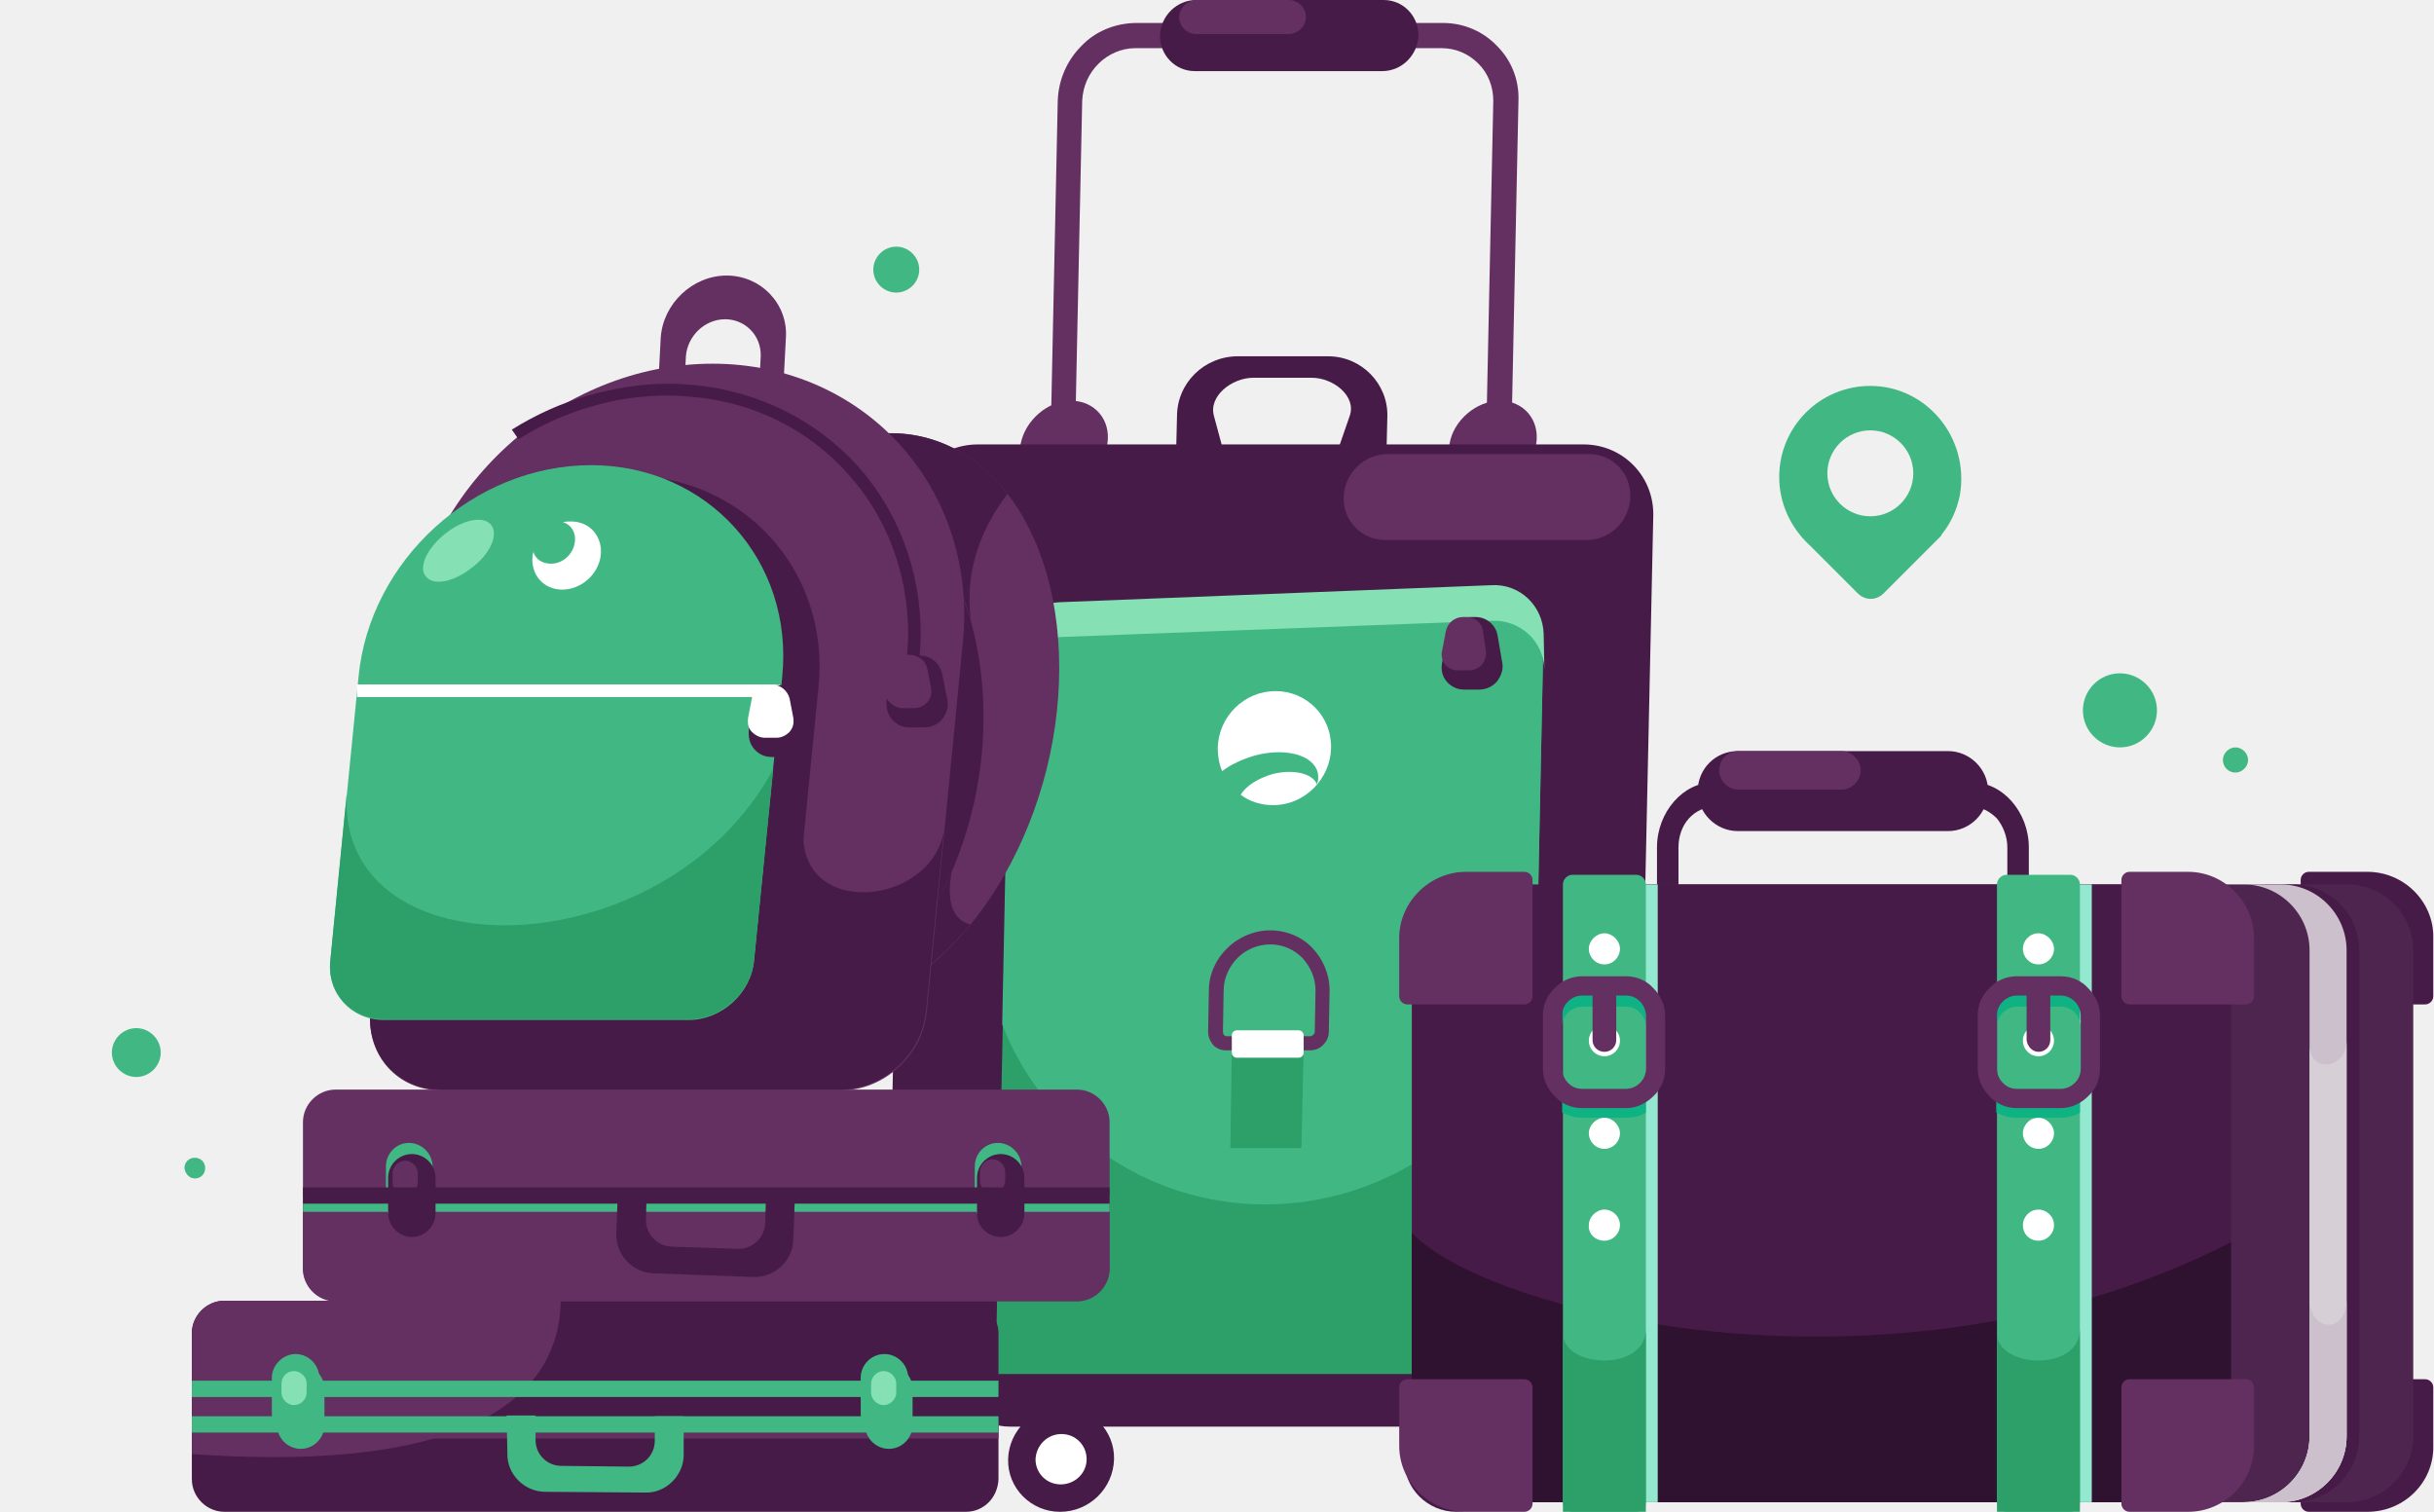
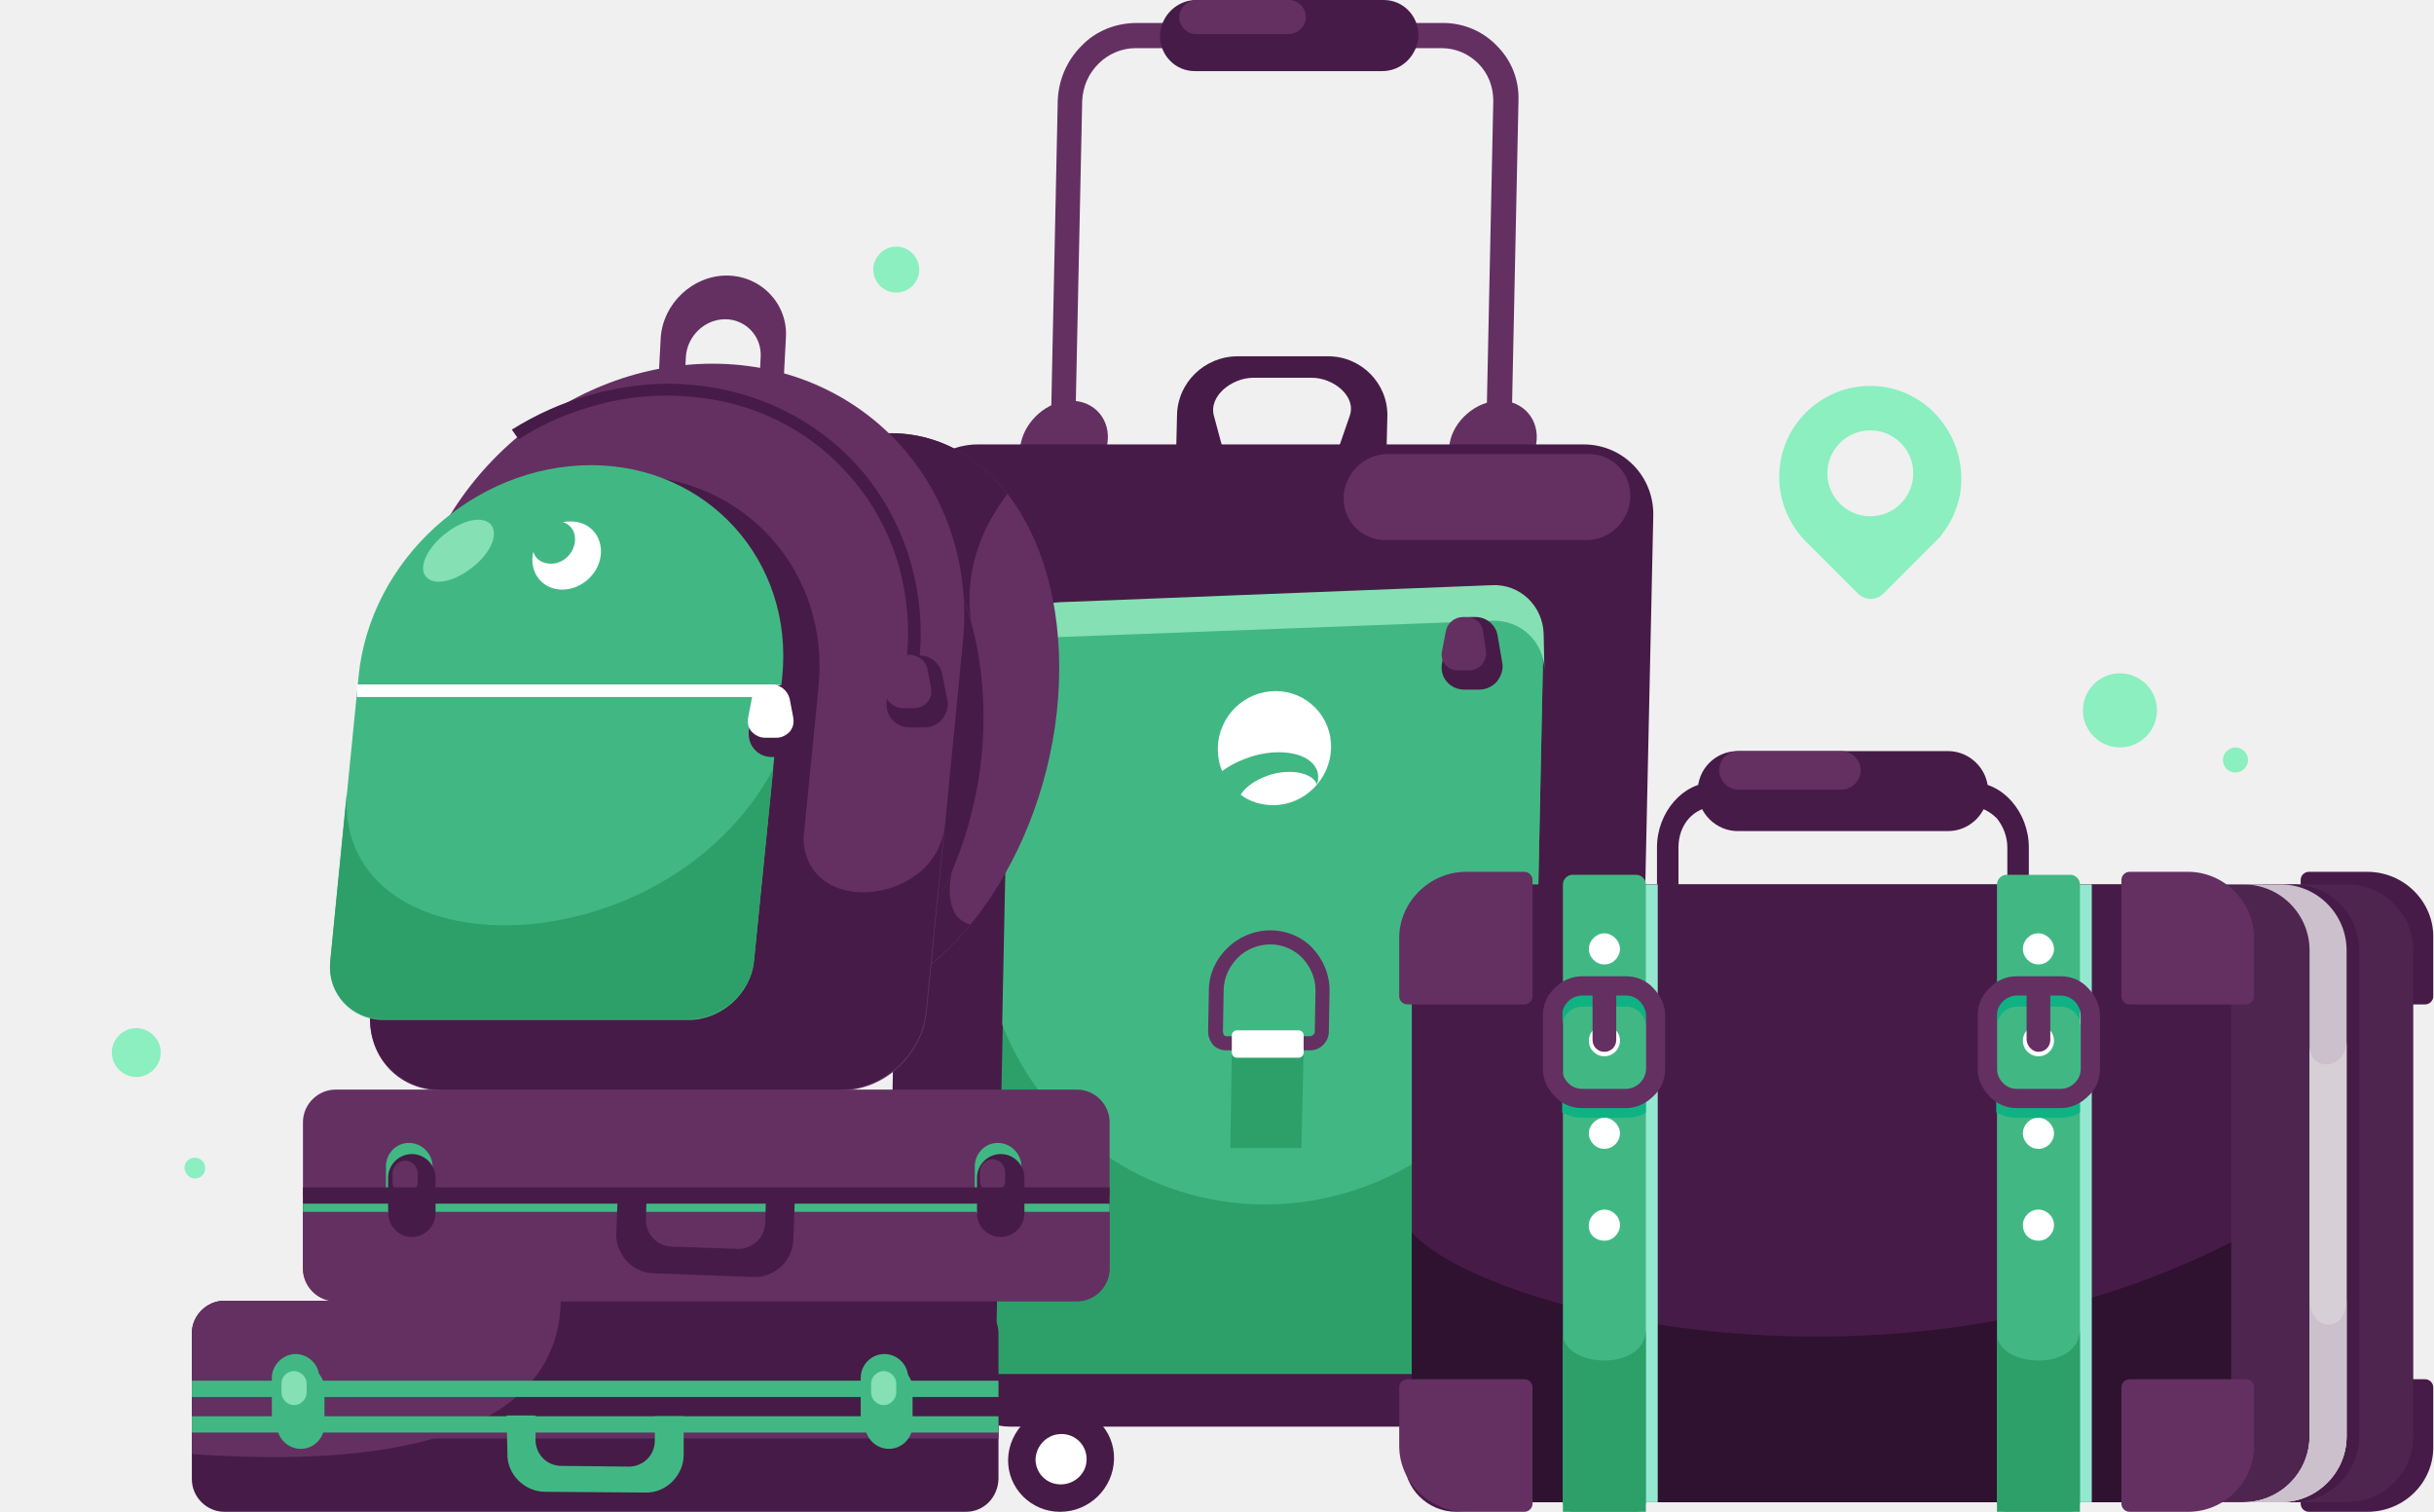
<svg xmlns="http://www.w3.org/2000/svg" version="1.1" id="Layer_1" x="0px" y="0px" viewBox="0 0 328.6 204.1" style="enable-background:new 0 0 328.6 204.1;" xml:space="preserve">
  <style type="text/css">
	.st0{fill-rule:evenodd;clip-rule:evenodd;fill:#471B47;}
	.st1{fill-rule:evenodd;clip-rule:evenodd;fill:#FFFFFF;}
	.st2{fill-rule:evenodd;clip-rule:evenodd;fill:#643062;}
	.st3{fill-rule:evenodd;clip-rule:evenodd;fill:#2DA069;}
	.st4{fill-rule:evenodd;clip-rule:evenodd;fill:#41B883;}
	.st5{fill-rule:evenodd;clip-rule:evenodd;fill:#85E0B4;}
	.st6{fill-rule:evenodd;clip-rule:evenodd;fill:#4E254F;}
	.st7{fill-rule:evenodd;clip-rule:evenodd;fill:#CCC0CC;}
	.st8{fill-rule:evenodd;clip-rule:evenodd;fill:#D6D0D6;}
	.st9{fill-rule:evenodd;clip-rule:evenodd;fill:#2F1130;}
	.st10{fill-rule:evenodd;clip-rule:evenodd;fill:#95E8D0;}
	.st11{fill-rule:evenodd;clip-rule:evenodd;fill:#0FB283;}
+ 	.st12{fill-rule:evenodd;clip-rule:evenodd;fill:#8BEFBF;}
</style>
  <g>
    <g>
      <g>
        <g>
          <g>
            <path class="st0" d="M196.9,189.9c3.9,0,7.1,3.2,7,7.1c-0.1,3.9-3.3,7.1-7.3,7.1c-3.9,0-7.1-3.2-7-7.1       C189.7,193.1,193,189.9,196.9,189.9z" />
            <path class="st1" d="M196.9,193.6c1.9,0,3.4,1.5,3.4,3.4s-1.6,3.4-3.5,3.4s-3.4-1.5-3.4-3.4S195,193.6,196.9,193.6z" />
          </g>
          <g>
            <path class="st0" d="M143.4,189.9c3.9,0,7.1,3.2,7,7.1c-0.1,3.9-3.3,7.1-7.3,7.1c-3.9,0-7.1-3.2-7-7.1       C136.2,193.1,139.5,189.9,143.4,189.9z" />
            <path class="st1" d="M143.3,193.6c1.9,0,3.4,1.5,3.4,3.4s-1.6,3.4-3.5,3.4s-3.4-1.5-3.4-3.4       C139.9,195.1,141.4,193.6,143.3,193.6z" />
          </g>
        </g>
        <path class="st0" d="M136.3,192.6h67.6c3.9,0,7.1-3.2,7.2-7.1l0.1-5.7c0-0.7-0.6-1.3-1.3-1.3h-79.1c-0.7,0-1.4,0.6-1.4,1.3     l-0.1,5.7C129.3,189.5,132.4,192.6,136.3,192.6z" />
      </g>
      <g>
        <g>
          <path class="st2" d="M153.5,3.1h41.3c2.9,0,5.5,1.2,7.3,3.1c1.9,1.9,3,4.5,2.9,7.4l-1.4,66.3c-0.1,2.9-1.3,5.5-3.2,7.4      s-4.6,3.1-7.5,3.1h-41.3c-2.9,0-5.5-1.2-7.3-3.1c-1.9-1.9-3-4.5-2.9-7.4l1.4-66.3c0.1-2.9,1.3-5.5,3.2-7.4      C147.9,4.2,150.6,3.1,153.5,3.1L153.5,3.1z M194.6,6.5h-41.3c-1.9,0-3.7,0.8-5,2.1s-2.1,3-2.2,5l-1.4,66.3c0,1.9,0.7,3.7,2,5      c1.2,1.3,3,2.1,4.9,2.1H193c1.9,0,3.7-0.8,5-2.1c1.3-1.3,2.1-3,2.2-5l1.4-66.3c0-1.9-0.7-3.7-2-5C198.3,7.3,196.6,6.5,194.6,6.5      z" />
          <path class="st2" d="M144.6,54.1L144.6,54.1c3.2,0,5.4,2.6,4.9,5.8l0,0c-0.5,3.2-3.6,5.8-6.8,5.8l0,0c-3.2,0-5.4-2.6-4.9-5.8      l0,0C138.4,56.8,141.4,54.1,144.6,54.1z" />
          <path class="st2" d="M202.5,54.1L202.5,54.1c3.2,0,5.4,2.6,4.9,5.8l0,0c-0.5,3.2-3.6,5.8-6.8,5.8l0,0c-3.2,0-5.4-2.6-4.9-5.8      l0,0C196.2,56.8,199.3,54.1,202.5,54.1z" />
        </g>
        <g>
          <path class="st0" d="M161.5,0h25.3c2.6,0,4.7,2.1,4.7,4.8l0,0c-0.1,2.6-2.2,4.8-4.9,4.8h-25.3c-2.6,0-4.7-2.1-4.7-4.8l0,0      C156.7,2.1,158.9,0,161.5,0z" />
          <path class="st2" d="M161.6,0H174c1.3,0,2.3,1.1,2.3,2.3l0,0c0,1.3-1.1,2.3-2.4,2.3h-12.4c-1.3,0-2.3-1.1-2.3-2.3l0,0      C159.2,1.1,160.3,0,161.6,0z" />
        </g>
      </g>
      <g>
        <path class="st0" d="M167.1,48.1h12.2c4.5,0,8.1,3.7,8,8.1l-0.2,8.1h-28.4l0.2-8.1C158.9,51.7,162.6,48.1,167.1,48.1L167.1,48.1z      M169.2,51c-2.9,0-6.1,2.5-5.3,5.2l1.4,5.2h15.1l1.8-5.2c1-2.7-2.2-5.2-5.1-5.2H169.2z" />
        <path class="st0" d="M132,60h81.8c5.3,0,9.5,4.3,9.4,9.6L220.9,176c-0.1,5.3-4.5,9.6-9.8,9.6h-81.8c-5.3,0-9.5-4.3-9.4-9.6     l2.2-106.4C122.3,64.3,126.7,60,132,60z" />
        <path class="st2" d="M187.3,61.3h27.2c3.2,0,5.7,2.6,5.6,5.8l0,0c-0.1,3.2-2.7,5.8-5.9,5.8H187c-3.2,0-5.7-2.6-5.6-5.8l0,0     C181.5,63.9,184.2,61.3,187.3,61.3z" />
      </g>
      <g>
        <path class="st3" d="M143.3,82.8h58.3c3.8,0,6.8,3.1,6.7,6.8l-2,95.9h-71.9l2-95.9C136.4,85.9,139.5,82.8,143.3,82.8z" />
        <path class="st4" d="M143.3,82.8h58.3c3.8,0,6.8,3.1,6.7,6.8l-1,48.7c-6.1,14.2-20.3,24.3-36.5,24.3l0,0     c-16.2,0-30-10.1-35.5-24.3l1-48.7C136.4,85.9,139.5,82.8,143.3,82.8z" />
        <path class="st5" d="M143.1,81.3l58.3-2.3c3.8-0.2,6.9,2.8,7,6.6l0.1,4.8c-0.1-3.8-3.2-6.7-7-6.6L143.2,86     c-3.8,0.2-6.8,3.3-6.7,7.1l-0.1-4.8C136.3,84.6,139.4,81.4,143.1,81.3z" />
      </g>
      <g>
        <g>
          <path class="st0" d="M202.2,85.9l0.6,3.5c0.2,0.9-0.1,1.8-0.7,2.6c-0.6,0.7-1.5,1.1-2.4,1.1h-2c-1,0-1.8-0.4-2.4-1.1      c-0.6-0.7-0.8-1.6-0.6-2.6l0.7-3.5c0.3-1.5,1.6-2.6,3.1-2.6h0.7C200.7,83.3,202,84.4,202.2,85.9z" />
          <path class="st2" d="M200.2,85.2l0.4,2.6c0.1,0.7-0.1,1.3-0.5,1.9c-0.5,0.5-1.1,0.8-1.8,0.8h-1.5c-0.7,0-1.3-0.3-1.7-0.8      s-0.6-1.2-0.4-1.9l0.5-2.6c0.2-1.1,1.2-1.9,2.3-1.9h0.5C199.1,83.3,200.1,84.1,200.2,85.2z" />
        </g>
        <g>
          <path class="st1" d="M172.2,93.3c4.2,0,7.6,3.4,7.5,7.7c-0.1,4.2-3.6,7.7-7.8,7.7c-1.7,0-3.2-0.5-4.4-1.4      c0.7-1.2,2.3-2.2,4.3-2.8c2.8-0.7,5.4-0.1,6,1.4c0.2-0.5,0.2-1.1,0.1-1.6c-0.6-2.4-4.4-3.4-8.5-2.3c-1.7,0.5-3.2,1.2-4.4,2.1      c-0.4-0.9-0.6-2-0.6-3.1C164.5,96.7,168,93.3,172.2,93.3z" />
          <g>
            <path class="st2" d="M171.5,125.6c2.2,0,4.3,0.9,5.7,2.4s2.3,3.5,2.3,5.7l-0.1,5.6c0,0.7-0.3,1.3-0.8,1.8l0,0       c-0.5,0.5-1.1,0.7-1.8,0.7h-11.3c-0.7,0-1.3-0.3-1.7-0.7l0,0c-0.4-0.5-0.7-1.1-0.7-1.8l0.1-5.6c0-2.2,1-4.3,2.5-5.7       C167.2,126.5,169.3,125.6,171.5,125.6L171.5,125.6z M175.8,129.3c-1.1-1.1-2.6-1.8-4.3-1.8s-3.3,0.7-4.4,1.8       c-1.1,1.1-1.9,2.7-1.9,4.4l-0.1,5.6c0,0.1,0.1,0.3,0.1,0.4l0,0c0.1,0.1,0.2,0.2,0.4,0.2h11.3c0.1,0,0.3-0.1,0.4-0.2l0,0       c0.1-0.1,0.2-0.2,0.2-0.4l0.1-5.6C177.6,132,176.9,130.5,175.8,129.3z" />
            <polygon class="st3" points="166.3,141.8 176,141.8 175.7,155 166.1,155      " />
            <path class="st1" d="M167,142.8h8.3c0.4,0,0.7-0.3,0.7-0.7v-2.3c0-0.4-0.3-0.7-0.7-0.7H167c-0.4,0-0.7,0.3-0.7,0.7v2.3       C166.3,142.5,166.6,142.8,167,142.8z" />
          </g>
        </g>
      </g>
    </g>
    <g>
      <g>
        <g>
          <path class="st0" d="M130.4,204.1H30.3c-2.4,0-4.4-2-4.4-4.4V180c0-2.4,2-4.4,4.4-4.4h100.1c2.4,0,4.4,2,4.4,4.4v19.7      C134.7,202.2,132.8,204.1,130.4,204.1z" />
          <path class="st2" d="M25.9,196.3V180c0-2.4,2-4.4,4.4-4.4h45.4C75.6,185.4,68.4,199.3,25.9,196.3z" />
          <rect x="25.9" y="192" class="st2" width="108.9" height="2.2" />
        </g>
        <g>
          <g>
            <g>
              <rect x="25.9" y="186.4" class="st4" width="108.9" height="2.2" />
              <rect x="25.9" y="191.2" class="st4" width="108.9" height="2.2" />
            </g>
            <path class="st4" d="M68.4,191.1h3.9v3.3c0,1.9,1.5,3.5,3.5,3.5l9.1,0.1c1.9,0,3.5-1.5,3.5-3.5v-3.3h3.9v5.2       c0,2.8-2.4,5.2-5.2,5.1l-13.5-0.1c-2.8,0-5.2-2.4-5.1-5.2L68.4,191.1z" />
          </g>
          <g>
            <g>
              <path class="st4" d="M39.9,182.8L39.9,182.8c1.7,0,3.2,1.4,3.2,3.2v4.9c0,1.7-1.4,3.2-3.2,3.2l0,0c-1.7,0-3.2-1.4-3.2-3.2V186        C36.7,184.3,38.2,182.8,39.9,182.8z" />
              <path class="st4" d="M119.4,182.8L119.4,182.8c1.7,0,3.2,1.4,3.2,3.2v4.9c0,1.7-1.4,3.2-3.2,3.2l0,0c-1.7,0-3.2-1.4-3.2-3.2        V186C116.2,184.3,117.6,182.8,119.4,182.8z" />
            </g>
            <g>
              <g>
                <path class="st4" d="M40.6,184.3L40.6,184.3c1.7,0,3.2,1.4,3.2,3.2v4.9c0,1.7-1.4,3.2-3.2,3.2l0,0c-1.7,0-3.2-1.4-3.2-3.2         v-4.9C37.4,185.7,38.8,184.3,40.6,184.3z" />
                <path class="st4" d="M120,184.3L120,184.3c1.7,0,3.2,1.4,3.2,3.2v4.9c0,1.7-1.4,3.2-3.2,3.2l0,0c-1.7,0-3.2-1.4-3.2-3.2v-4.9         C116.9,185.7,118.3,184.3,120,184.3z" />
              </g>
              <path class="st5" d="M39.7,185.1L39.7,185.1c0.9,0,1.7,0.8,1.7,1.7v1.2c0,0.9-0.8,1.7-1.7,1.7l0,0c-0.9,0-1.7-0.8-1.7-1.7        v-1.2C38,185.9,38.7,185.1,39.7,185.1z" />
              <path class="st5" d="M119.3,185.1L119.3,185.1c0.9,0,1.7,0.8,1.7,1.7v1.2c0,0.9-0.8,1.7-1.7,1.7l0,0c-0.9,0-1.7-0.8-1.7-1.7        v-1.2C117.6,185.9,118.4,185.1,119.3,185.1z" />
            </g>
          </g>
        </g>
      </g>
      <g>
        <g>
          <path class="st2" d="M145.4,147.1H45.3c-2.4,0-4.4,2-4.4,4.4v19.7c0,2.4,2,4.4,4.4,4.4h100.1c2.4,0,4.4-2,4.4-4.4v-19.7      C149.8,149.1,147.8,147.1,145.4,147.1z" />
          <path class="st2" d="M40.9,161.4v9.9c0,2.4,2,4.4,4.4,4.4h100.1c2.4,0,4.4-2,4.4-4.4v-9.9H40.9z" />
          <rect x="40.9" y="161.4" class="st4" width="108.9" height="2.2" />
        </g>
        <g>
          <g>
            <g>
              <path class="st4" d="M55.3,165.6L55.3,165.6c1.7,0,3.1-1.4,3.1-3.2v-4.9c0-1.7-1.4-3.2-3.2-3.2l0,0c-1.7,0-3.1,1.4-3.1,3.2        v4.9C52.1,164.2,53.6,165.6,55.3,165.6z" />
              <path class="st4" d="M134.8,165.6L134.8,165.6c1.7,0,3.1-1.4,3.1-3.2v-4.9c0-1.7-1.4-3.2-3.2-3.2l0,0c-1.7,0-3.1,1.4-3.1,3.2        v4.9C131.6,164.2,133,165.6,134.8,165.6z" />
            </g>
            <g>
              <path class="st0" d="M55.6,167L55.6,167c1.7,0,3.2-1.4,3.2-3.2V159c0-1.7-1.4-3.2-3.2-3.2l0,0c-1.7,0-3.2,1.4-3.2,3.2v4.9        C52.5,165.6,53.9,167,55.6,167z" />
              <path class="st0" d="M135.1,167L135.1,167c1.7,0,3.2-1.4,3.2-3.2V159c0-1.7-1.4-3.2-3.2-3.2l0,0c-1.7,0-3.2,1.4-3.2,3.2v4.9        C131.9,165.6,133.4,167,135.1,167z" />
            </g>
            <path class="st2" d="M134,161.1L134,161.1c0.9,0,1.7-0.8,1.7-1.7v-1.2c0-0.9-0.8-1.7-1.7-1.7l0,0c-0.9,0-1.7,0.8-1.7,1.7v1.2       C132.3,160.4,133.1,161.1,134,161.1z" />
            <path class="st2" d="M54.7,161.3L54.7,161.3c0.9,0,1.7-0.8,1.7-1.7v-1.2c0-0.9-0.8-1.7-1.7-1.7l0,0c-0.9,0-1.7,0.8-1.7,1.7v1.2       C53,160.5,53.8,161.3,54.7,161.3z" />
          </g>
          <g>
            <g>
              <rect x="40.9" y="160.3" class="st0" width="108.9" height="2.2" />
            </g>
            <path class="st0" d="M107.3,162l-3.9-0.1l-0.1,3.3c-0.1,1.9-1.7,3.4-3.6,3.4l-9.1-0.3c-1.9-0.1-3.4-1.7-3.4-3.6l0.1-3.3       l-3.9-0.1l-0.2,5.2c-0.1,2.8,2.1,5.3,5,5.4l13.5,0.5c2.8,0.1,5.3-2.1,5.4-5L107.3,162z" />
          </g>
        </g>
      </g>
    </g>
    <g>
      <g>
        <path class="st0" d="M231.5,105.6h34.6c2.2,0,4.1,1,5.5,2.6s2.3,3.8,2.3,6.2v17.4c0,2.4-0.9,4.6-2.3,6.2     c-1.4,1.6-3.4,2.6-5.5,2.6h-34.6c-2.2,0-4.1-1-5.5-2.6s-2.3-3.8-2.3-6.2v-17.4c0-2.4,0.9-4.6,2.3-6.2     C227.4,106.6,229.3,105.6,231.5,105.6L231.5,105.6z M266.1,108.9h-34.6c-1.3,0-2.6,0.6-3.5,1.6s-1.4,2.4-1.4,3.9v17.4     c0,1.5,0.6,2.9,1.4,3.9c0.9,1,2.1,1.6,3.5,1.6h34.6c1.3,0,2.6-0.6,3.5-1.6s1.4-2.4,1.4-3.9v-17.4c0-1.5-0.6-2.9-1.4-3.9     C268.6,109.5,267.4,108.9,266.1,108.9z" />
        <g>
          <path class="st0" d="M234.6,101.4H263c2.9,0,5.4,2.4,5.4,5.4l0,0c0,2.9-2.4,5.4-5.4,5.4h-28.4c-2.9,0-5.4-2.4-5.4-5.4l0,0      C229.2,103.8,231.6,101.4,234.6,101.4z" />
          <path class="st2" d="M234.7,101.4h13.9c1.4,0,2.6,1.2,2.6,2.6l0,0c0,1.4-1.2,2.6-2.6,2.6h-13.9c-1.4,0-2.6-1.2-2.6-2.6l0,0      C232.1,102.5,233.3,101.4,234.7,101.4z" />
        </g>
      </g>
      <g>
        <g>
          <path class="st0" d="M319.6,117.7h-7.9c-0.6,0-1.1,0.5-1.1,1.1v15.7c0,0.6,0.5,1.1,1.1,1.1h15.7c0.6,0,1.1-0.5,1.1-1.1v-7.9      C328.6,121.8,324.6,117.7,319.6,117.7z" />
          <path class="st0" d="M319.6,204.1h-7.9c-0.6,0-1.1-0.5-1.1-1.1v-15.7c0-0.6,0.5-1.1,1.1-1.1h15.7c0.6,0,1.1,0.5,1.1,1.1v7.9      C328.6,200.1,324.6,204.1,319.6,204.1z" />
        </g>
        <path class="st6" d="M221.1,119.4h95.8c4.9,0,8.9,4,8.9,8.9v65.6c0,4.9-4,8.9-8.9,8.9h-95.8c-4.9,0-8.9-4-8.9-8.9v-65.6     C212.2,123.4,216.2,119.4,221.1,119.4z" />
        <g>
          <path class="st0" d="M304.6,119.4h5c4.9,0,8.9,4,8.9,8.9v65.6c0,4.9-4,8.9-8.9,8.9h-5c4.9,0,8.9-4,8.9-8.9v-65.6      C313.5,123.4,309.5,119.4,304.6,119.4z" />
          <g>
            <path class="st7" d="M302.9,119.4h5c4.9,0,8.9,4,8.9,8.9v65.6c0,4.9-4,8.9-8.9,8.9h-5c4.9,0,8.9-4,8.9-8.9v-65.6       C311.8,123.4,307.8,119.4,302.9,119.4z" />
            <path class="st8" d="M316.8,140.5v53.4c0,4.9-4,8.9-8.9,8.9h-5c4.9,0,8.9-4,8.9-8.9v-52.8C311.8,144.9,316.8,144.4,316.8,140.5       z" />
            <path class="st7" d="M316.8,175.4v18.5c0,4.9-4,8.9-8.9,8.9h-5c4.9,0,8.9-4,8.9-8.9v-18.6C311.8,179.9,316.8,180.1,316.8,175.4       z" />
          </g>
        </g>
      </g>
      <g>
        <path class="st0" d="M199.5,119.4h92.8c4.9,0,8.9,4,8.9,8.9v65.6c0,4.9-4,8.9-8.9,8.9h-92.8c-4.9,0-8.9-4-8.9-8.9v-65.6     C190.6,123.4,194.6,119.4,199.5,119.4z" />
        <path class="st9" d="M301.2,167.7v26.2c0,4.9-4,8.9-8.9,8.9h-92.8c-4.9,0-8.9-4-8.9-8.9v-27.5C200.5,177.3,255.7,191,301.2,167.7     z" />
        <path class="st10" d="M212.6,119.4h11.2v83.4h-11.2V119.4L212.6,119.4z M271.2,119.4h11.2v83.4h-11.2V119.4z" />
      </g>
      <g>
        <path class="st2" d="M197.9,117.7h7.9c0.6,0,1.1,0.5,1.1,1.1v15.7c0,0.6-0.5,1.1-1.1,1.1H190c-0.6,0-1.1-0.5-1.1-1.1v-7.9     C188.9,121.8,193,117.7,197.9,117.7z" />
        <path class="st2" d="M197.9,204.1h7.9c0.6,0,1.1-0.5,1.1-1.1v-15.7c0-0.6-0.5-1.1-1.1-1.1H190c-0.6,0-1.1,0.5-1.1,1.1v7.9     C188.9,200.1,193,204.1,197.9,204.1z" />
        <path class="st2" d="M295.4,117.7h-7.9c-0.6,0-1.1,0.5-1.1,1.1v15.7c0,0.6,0.5,1.1,1.1,1.1h15.7c0.6,0,1.1-0.5,1.1-1.1v-7.9     C304.3,121.8,300.3,117.7,295.4,117.7z" />
        <path class="st2" d="M295.4,204.1h-7.9c-0.6,0-1.1-0.5-1.1-1.1v-15.7c0-0.6,0.5-1.1,1.1-1.1h15.7c0.6,0,1.1,0.5,1.1,1.1v7.9     C304.3,200.1,300.3,204.1,295.4,204.1z" />
      </g>
      <g>
        <path class="st4" d="M212.3,118.1h8.6c0.7,0,1.3,0.6,1.3,1.3v83.4c0,0.7-0.6,1.3-1.3,1.3h-8.6c-0.7,0-1.3-0.6-1.3-1.3v-83.4     C211,118.7,211.6,118.1,212.3,118.1z" />
        <path class="st11" d="M222.2,133.9v16.3c-0.8,0.5-1.7,0.7-2.7,0.7h-5.9c-1,0-1.9-0.3-2.7-0.7v-16.3c0.8-0.5,1.7-0.7,2.7-0.7h5.9     C220.5,133.2,221.4,133.5,222.2,133.9L222.2,133.9z M219.5,135.9h-5.9c-0.7,0-1.4,0.3-1.9,0.8s-0.8,1.1-0.8,1.9v7.2     c0,0.7,0.3,1.4,0.8,1.9s1.1,0.8,1.9,0.8h5.9c0.7,0,1.4-0.3,1.9-0.8l0,0c0.5-0.5,0.8-1.1,0.8-1.9v-7.2c0-0.7-0.3-1.4-0.8-1.9l0,0     C220.9,136.2,220.3,135.9,219.5,135.9z" />
        <path class="st3" d="M222.2,179.4v24.7H211V180C211,184.7,222.2,185.3,222.2,179.4z" />
        <g>
          <path class="st1" d="M216.6,130.2c1.2,0,2.1-1,2.1-2.1s-1-2.1-2.1-2.1s-2.1,1-2.1,2.1C214.5,129.2,215.4,130.2,216.6,130.2z" />
          <path class="st1" d="M216.6,155.1c1.2,0,2.1-1,2.1-2.1s-1-2.1-2.1-2.1s-2.1,1-2.1,2.1S215.4,155.1,216.6,155.1z" />
          <circle class="st1" cx="216.6" cy="140.5" r="2.1" />
          <path class="st1" d="M216.6,167.5c1.2,0,2.1-1,2.1-2.1c0-1.2-1-2.1-2.1-2.1s-2.1,1-2.1,2.1C214.4,166.6,215.4,167.5,216.6,167.5      z" />
        </g>
        <g>
          <path class="st2" d="M213.6,131.8h5.9c1.5,0,2.8,0.6,3.7,1.6l0,0c1,1,1.6,2.3,1.6,3.7v7.2c0,1.5-0.6,2.8-1.6,3.7l0,0      c-1,1-2.3,1.6-3.7,1.6h-5.9c-1.5,0-2.8-0.6-3.7-1.6l0,0c-1-1-1.6-2.3-1.6-3.7v-7.2c0-1.5,0.6-2.8,1.6-3.7l0,0      C210.8,132.4,212.2,131.8,213.6,131.8L213.6,131.8z M219.5,134.4h-5.9c-0.7,0-1.4,0.3-1.9,0.8s-0.8,1.1-0.8,1.9v7.2      c0,0.7,0.3,1.4,0.8,1.9s1.1,0.8,1.9,0.8h5.9c0.7,0,1.4-0.3,1.9-0.8l0,0c0.5-0.5,0.8-1.1,0.8-1.9v-7.2c0-0.7-0.3-1.4-0.8-1.9l0,0      C220.9,134.7,220.3,134.4,219.5,134.4z" />
          <path class="st2" d="M216.6,142L216.6,142c0.9,0,1.6-0.7,1.6-1.6v-6.9c0-0.9-0.7-1.6-1.6-1.6l0,0c-0.9,0-1.6,0.7-1.6,1.6v6.9      C215,141.3,215.7,142,216.6,142z" />
        </g>
      </g>
      <g>
        <path class="st4" d="M270.9,118.1h8.6c0.7,0,1.3,0.6,1.3,1.3v83.4c0,0.7-0.6,1.3-1.3,1.3h-8.6c-0.7,0-1.3-0.6-1.3-1.3v-83.4     C269.6,118.7,270.2,118.1,270.9,118.1z" />
        <g>
          <path class="st1" d="M275.2,130.2c1.2,0,2.1-1,2.1-2.1s-1-2.1-2.1-2.1c-1.2,0-2.1,1-2.1,2.1C273.1,129.2,274,130.2,275.2,130.2z      " />
          <path class="st1" d="M275.2,155.1c1.2,0,2.1-1,2.1-2.1s-1-2.1-2.1-2.1c-1.2,0-2.1,1-2.1,2.1S274,155.1,275.2,155.1z" />
          <circle class="st1" cx="275.2" cy="140.5" r="2.1" />
          <path class="st1" d="M275.2,167.5c1.2,0,2.1-1,2.1-2.1c0-1.2-1-2.1-2.1-2.1c-1.2,0-2.1,1-2.1,2.1      C273.1,166.6,274,167.5,275.2,167.5z" />
        </g>
        <path class="st3" d="M280.8,179.4v24.7h-11.2V180C269.6,184.7,280.8,185.3,280.8,179.4z" />
        <path class="st11" d="M280.8,133.9v16.3c-0.8,0.5-1.7,0.7-2.7,0.7h-5.9c-1,0-1.9-0.3-2.7-0.7v-16.3c0.8-0.5,1.7-0.7,2.7-0.7h5.9     C279.2,133.2,280.1,133.5,280.8,133.9L280.8,133.9z M278.2,135.9h-5.9c-0.7,0-1.4,0.3-1.9,0.8s-0.8,1.1-0.8,1.9v7.2     c0,0.7,0.3,1.4,0.8,1.9s1.1,0.8,1.9,0.8h5.9c0.7,0,1.4-0.3,1.9-0.8l0,0c0.5-0.5,0.8-1.1,0.8-1.9v-7.2c0-0.7-0.3-1.4-0.8-1.9l0,0     C279.6,136.2,278.9,135.9,278.2,135.9z" />
        <g>
          <path class="st2" d="M272.3,131.8h5.9c1.5,0,2.8,0.6,3.7,1.6l0,0c1,1,1.6,2.3,1.6,3.7v7.2c0,1.5-0.6,2.8-1.6,3.7l0,0      c-1,1-2.3,1.6-3.7,1.6h-5.9c-1.5,0-2.8-0.6-3.7-1.6l0,0c-1-1-1.6-2.3-1.6-3.7v-7.2c0-1.5,0.6-2.8,1.6-3.7l0,0      C269.5,132.4,270.8,131.8,272.3,131.8L272.3,131.8z M278.2,134.4h-5.9c-0.7,0-1.4,0.3-1.9,0.8s-0.8,1.1-0.8,1.9v7.2      c0,0.7,0.3,1.4,0.8,1.9s1.1,0.8,1.9,0.8h5.9c0.7,0,1.4-0.3,1.9-0.8l0,0c0.5-0.5,0.8-1.1,0.8-1.9v-7.2c0-0.7-0.3-1.4-0.8-1.9l0,0      C279.6,134.7,278.9,134.4,278.2,134.4z" />
          <path class="st2" d="M275.2,142L275.2,142c0.9,0,1.6-0.7,1.6-1.6v-6.9c0-0.9-0.7-1.6-1.6-1.6l0,0c-0.9,0-1.6,0.7-1.6,1.6v6.9      C273.7,141.3,274.4,142,275.2,142z" />
        </g>
      </g>
    </g>
    <g>
      <g>
        <path class="st2" d="M114.8,59.2c15.6-4.1,28.2,9.7,28.2,31c0,21.2-12.6,41.8-28.2,45.9c-0.5,0.1-1,0.2-1.5,0.3     c12-7.4,20.4-24.7,19.4-42.4c-1-19-12.2-31.9-25.9-31.1C109.4,61.2,112.1,60,114.8,59.2z" />
        <path class="st0" d="M114.8,59.2c8.5-2.2,16.1,0.8,21.2,7.5c-2.6,3.4-6,9.4-4.9,17.1l0,0c-3.7-13.2-13.2-21.6-24.3-20.9     C109.4,61.2,112.1,60,114.8,59.2L114.8,59.2z M131,124.8c-4.6,5.6-10.2,9.6-16.2,11.2c-0.5,0.1-1,0.2-1.5,0.3     c6.4-3.9,11.7-10.6,15.2-18.6l0,0C128.5,117.8,127,123.8,131,124.8z" />
      </g>
      <g>
        <path class="st2" d="M96.2,49.1L96.2,49.1c20.6,0,35.8,16.9,33.8,37.5l-4.9,50.1c-0.6,5.8-5.8,10.5-11.5,10.5H59.5     c-5.8,0-10-4.7-9.5-10.5l5-50.2C57,65.9,75.6,49.1,96.2,49.1z" />
        <path class="st0" d="M127.5,111.6l-2.5,25c-0.6,5.8-5.8,10.5-11.5,10.5h-54c-5.8,0-10-4.7-9.5-10.5l2.5-25h56     C107.3,124.4,126.4,122.4,127.5,111.6z" />
        <path class="st0" d="M84.7,64.2L84.7,64.2c15.7,0,27.4,12.9,25.8,28.6l-3.8,38.3c-0.4,4.4-4.4,8-8.8,8H56.7c-4.4,0-7.7-3.6-7.2-8     l3.8-38.3C54.8,77.1,68.9,64.2,84.7,64.2z" />
      </g>
      <g>
        <path class="st2" d="M98.1,37.2L98.1,37.2c4.6,0,8.3,3.8,8,8.4l-0.3,5.7c-0.2,4.6-4.2,8.4-8.9,8.4l0,0c-4.6,0-8.3-3.8-8-8.4     l0.3-5.7C89.5,41,93.5,37.2,98.1,37.2L98.1,37.2z M97.9,43.1c-2.8,0-5.1,2.3-5.3,5L92.4,52c-0.1,2.8,2,5,4.8,5l0,0     c2.8,0,5.1-2.3,5.3-5l0.2-3.9C102.8,45.3,100.6,43.1,97.9,43.1L97.9,43.1z" />
        <g>
          <path class="st4" d="M79.8,62.8L79.8,62.8c15.7,0,27.4,12.9,25.8,28.6l-3.8,38.3c-0.4,4.4-4.4,8-8.8,8H51.8      c-4.4,0-7.7-3.6-7.2-8l3.8-38.3C49.9,75.6,64,62.8,79.8,62.8z" />
          <path class="st3" d="M104.4,103.8l-2.6,25.8c-0.4,4.4-4.4,8-8.8,8H51.8c-4.4,0-7.7-3.6-7.2-8l2.2-22.4      C45.5,131.7,89.8,131,104.4,103.8z" />
          <path class="st1" d="M77.1,70.4c2.5,0,4.3,2,4,4.6c-0.3,2.5-2.6,4.6-5.2,4.6c-2.5,0-4.3-2-4-4.6c0-0.2,0.1-0.3,0.1-0.5      c0.3,1,1.2,1.6,2.4,1.6c1.6,0,3-1.3,3.2-2.9c0.2-1.3-0.5-2.4-1.6-2.7C76.4,70.4,76.7,70.4,77.1,70.4z" />
          <path class="st5" d="M60.3,71.9c2.5-1.9,5.2-2.3,6.1-0.9s-0.4,4-2.9,5.8c-2.5,1.9-5.2,2.3-6.1,0.9      C56.5,76.4,57.8,73.8,60.3,71.9z" />
        </g>
        <g>
          <rect x="48.2" y="92.4" class="st1" width="57.1" height="1.7" />
          <g>
            <path class="st0" d="M108.6,95l0.7,3.5c0.2,0.9-0.1,1.8-0.7,2.6c-0.6,0.7-1.4,1.1-2.4,1.1h-2c-1,0-1.8-0.4-2.4-1.1       s-0.8-1.6-0.7-2.6l0.7-3.5c0.3-1.5,1.6-2.5,3.1-2.5h0.7C107,92.5,108.3,93.5,108.6,95z" />
            <path class="st1" d="M106.6,94.3l0.5,2.6c0.1,0.7,0,1.3-0.5,1.9c-0.5,0.5-1.1,0.8-1.8,0.8h-1.5c-0.7,0-1.3-0.3-1.8-0.8       s-0.6-1.2-0.5-1.9l0.5-2.6c0.2-1.1,1.1-1.9,2.3-1.9h0.5C105.4,92.5,106.3,93.2,106.6,94.3z" />
          </g>
        </g>
        <g>
          <path class="st0" d="M69.1,58c3.2-2,6.7-3.6,10.3-4.6c3.5-1,7.2-1.6,10.9-1.6c1.2,0,2.4,0.1,3.6,0.2c8.8,0.9,16.4,4.9,21.8,10.8      c5.4,6,8.6,14,8.6,22.8l0,0c0,1.2-0.1,2.4-0.2,3.7l-1.7-0.2c0.1-1.2,0.2-2.3,0.2-3.5l0,0c0-8.4-3-16-8.2-21.7      c-5.1-5.7-12.3-9.5-20.7-10.3c-1.1-0.1-2.3-0.2-3.5-0.2c-3.6,0-7.1,0.5-10.4,1.5c-3.5,1-6.8,2.5-9.8,4.4L69.1,58z" />
          <g>
            <path class="st0" d="M127.2,91l0.7,3.5c0.2,0.9-0.1,1.8-0.7,2.6c-0.6,0.7-1.4,1.1-2.4,1.1h-2c-1,0-1.8-0.4-2.4-1.1       s-0.8-1.6-0.7-2.6l0.7-3.5c0.3-1.5,1.6-2.5,3.1-2.5h0.7C125.6,88.5,126.9,89.5,127.2,91z" />
            <path class="st2" d="M125.2,90.3l0.5,2.6c0.1,0.7,0,1.3-0.5,1.9c-0.5,0.5-1.1,0.8-1.8,0.8h-1.5c-0.7,0-1.3-0.3-1.8-0.8       s-0.6-1.2-0.5-1.9l0.5-2.6c0.2-1.1,1.1-1.9,2.3-1.9h0.5C124,88.5,125,89.2,125.2,90.3z" />
          </g>
        </g>
      </g>
    </g>
-     <path class="st4" d="M252.5,52.1c-6.8,0-12.3,5.5-12.3,12.3c0,3.5,1.5,6.8,4.1,9.2l6.5,6.5c1,1,2.5,1,3.5,0l6.5-6.5l0,0l1.2-1.2   c0.1-0.1,0.1-0.1,0.1-0.2c1.3-1.6,2.1-3.4,2.5-5.4C265.9,59.1,260.1,52.1,252.5,52.1z M252.5,69.7c-3.2,0-5.8-2.6-5.8-5.8   s2.6-5.8,5.8-5.8s5.8,2.6,5.8,5.8S255.7,69.7,252.5,69.7z" />
-     <g>
-       <path class="st4" d="M286.2,100.9c2.8,0,5-2.3,5-5c0-2.8-2.3-5-5-5c-2.8,0-5,2.3-5,5C281.2,98.7,283.5,100.9,286.2,100.9z" />
-       <path class="st4" d="M301.8,104.3c0.9,0,1.7-0.8,1.7-1.7c0-0.9-0.8-1.7-1.7-1.7c-0.9,0-1.7,0.8-1.7,1.7    C300.1,103.5,300.8,104.3,301.8,104.3z" />
-       <path class="st4" d="M18.4,145.4c1.8,0,3.3-1.5,3.3-3.3s-1.5-3.3-3.3-3.3s-3.3,1.5-3.3,3.3C15.1,143.9,16.6,145.4,18.4,145.4z" />
-       <path class="st4" d="M121,39.5c1.7,0,3.1-1.4,3.1-3.1c0-1.7-1.4-3.1-3.1-3.1s-3.1,1.4-3.1,3.1S119.3,39.5,121,39.5z" />
-       <path class="st4" d="M26.3,159.1c0.8,0,1.4-0.6,1.4-1.4c0-0.8-0.6-1.4-1.4-1.4s-1.4,0.6-1.4,1.4C25,158.5,25.6,159.1,26.3,159.1z" />
+     <path class="st12" d="M252.5,52.1c-6.8,0-12.3,5.5-12.3,12.3c0,3.5,1.5,6.8,4.1,9.2l6.5,6.5c1,1,2.5,1,3.5,0l6.5-6.5l0,0l1.2-1.2   c0.1-0.1,0.1-0.1,0.1-0.2c1.3-1.6,2.1-3.4,2.5-5.4C265.9,59.1,260.1,52.1,252.5,52.1z M252.5,69.7c-3.2,0-5.8-2.6-5.8-5.8   s2.6-5.8,5.8-5.8s5.8,2.6,5.8,5.8S255.7,69.7,252.5,69.7z" />
+     <g>
+       <path class="st12" d="M286.2,100.9c2.8,0,5-2.3,5-5c0-2.8-2.3-5-5-5c-2.8,0-5,2.3-5,5C281.2,98.7,283.5,100.9,286.2,100.9z" />
+       <path class="st12" d="M301.8,104.3c0.9,0,1.7-0.8,1.7-1.7c0-0.9-0.8-1.7-1.7-1.7c-0.9,0-1.7,0.8-1.7,1.7    C300.1,103.5,300.8,104.3,301.8,104.3z" />
+       <path class="st12" d="M18.4,145.4c1.8,0,3.3-1.5,3.3-3.3s-1.5-3.3-3.3-3.3s-3.3,1.5-3.3,3.3C15.1,143.9,16.6,145.4,18.4,145.4z" />
+       <path class="st12" d="M121,39.5c1.7,0,3.1-1.4,3.1-3.1c0-1.7-1.4-3.1-3.1-3.1s-3.1,1.4-3.1,3.1S119.3,39.5,121,39.5z" />
+       <path class="st12" d="M26.3,159.1c0.8,0,1.4-0.6,1.4-1.4c0-0.8-0.6-1.4-1.4-1.4s-1.4,0.6-1.4,1.4C25,158.5,25.6,159.1,26.3,159.1z    " />
    </g>
  </g>
</svg>
